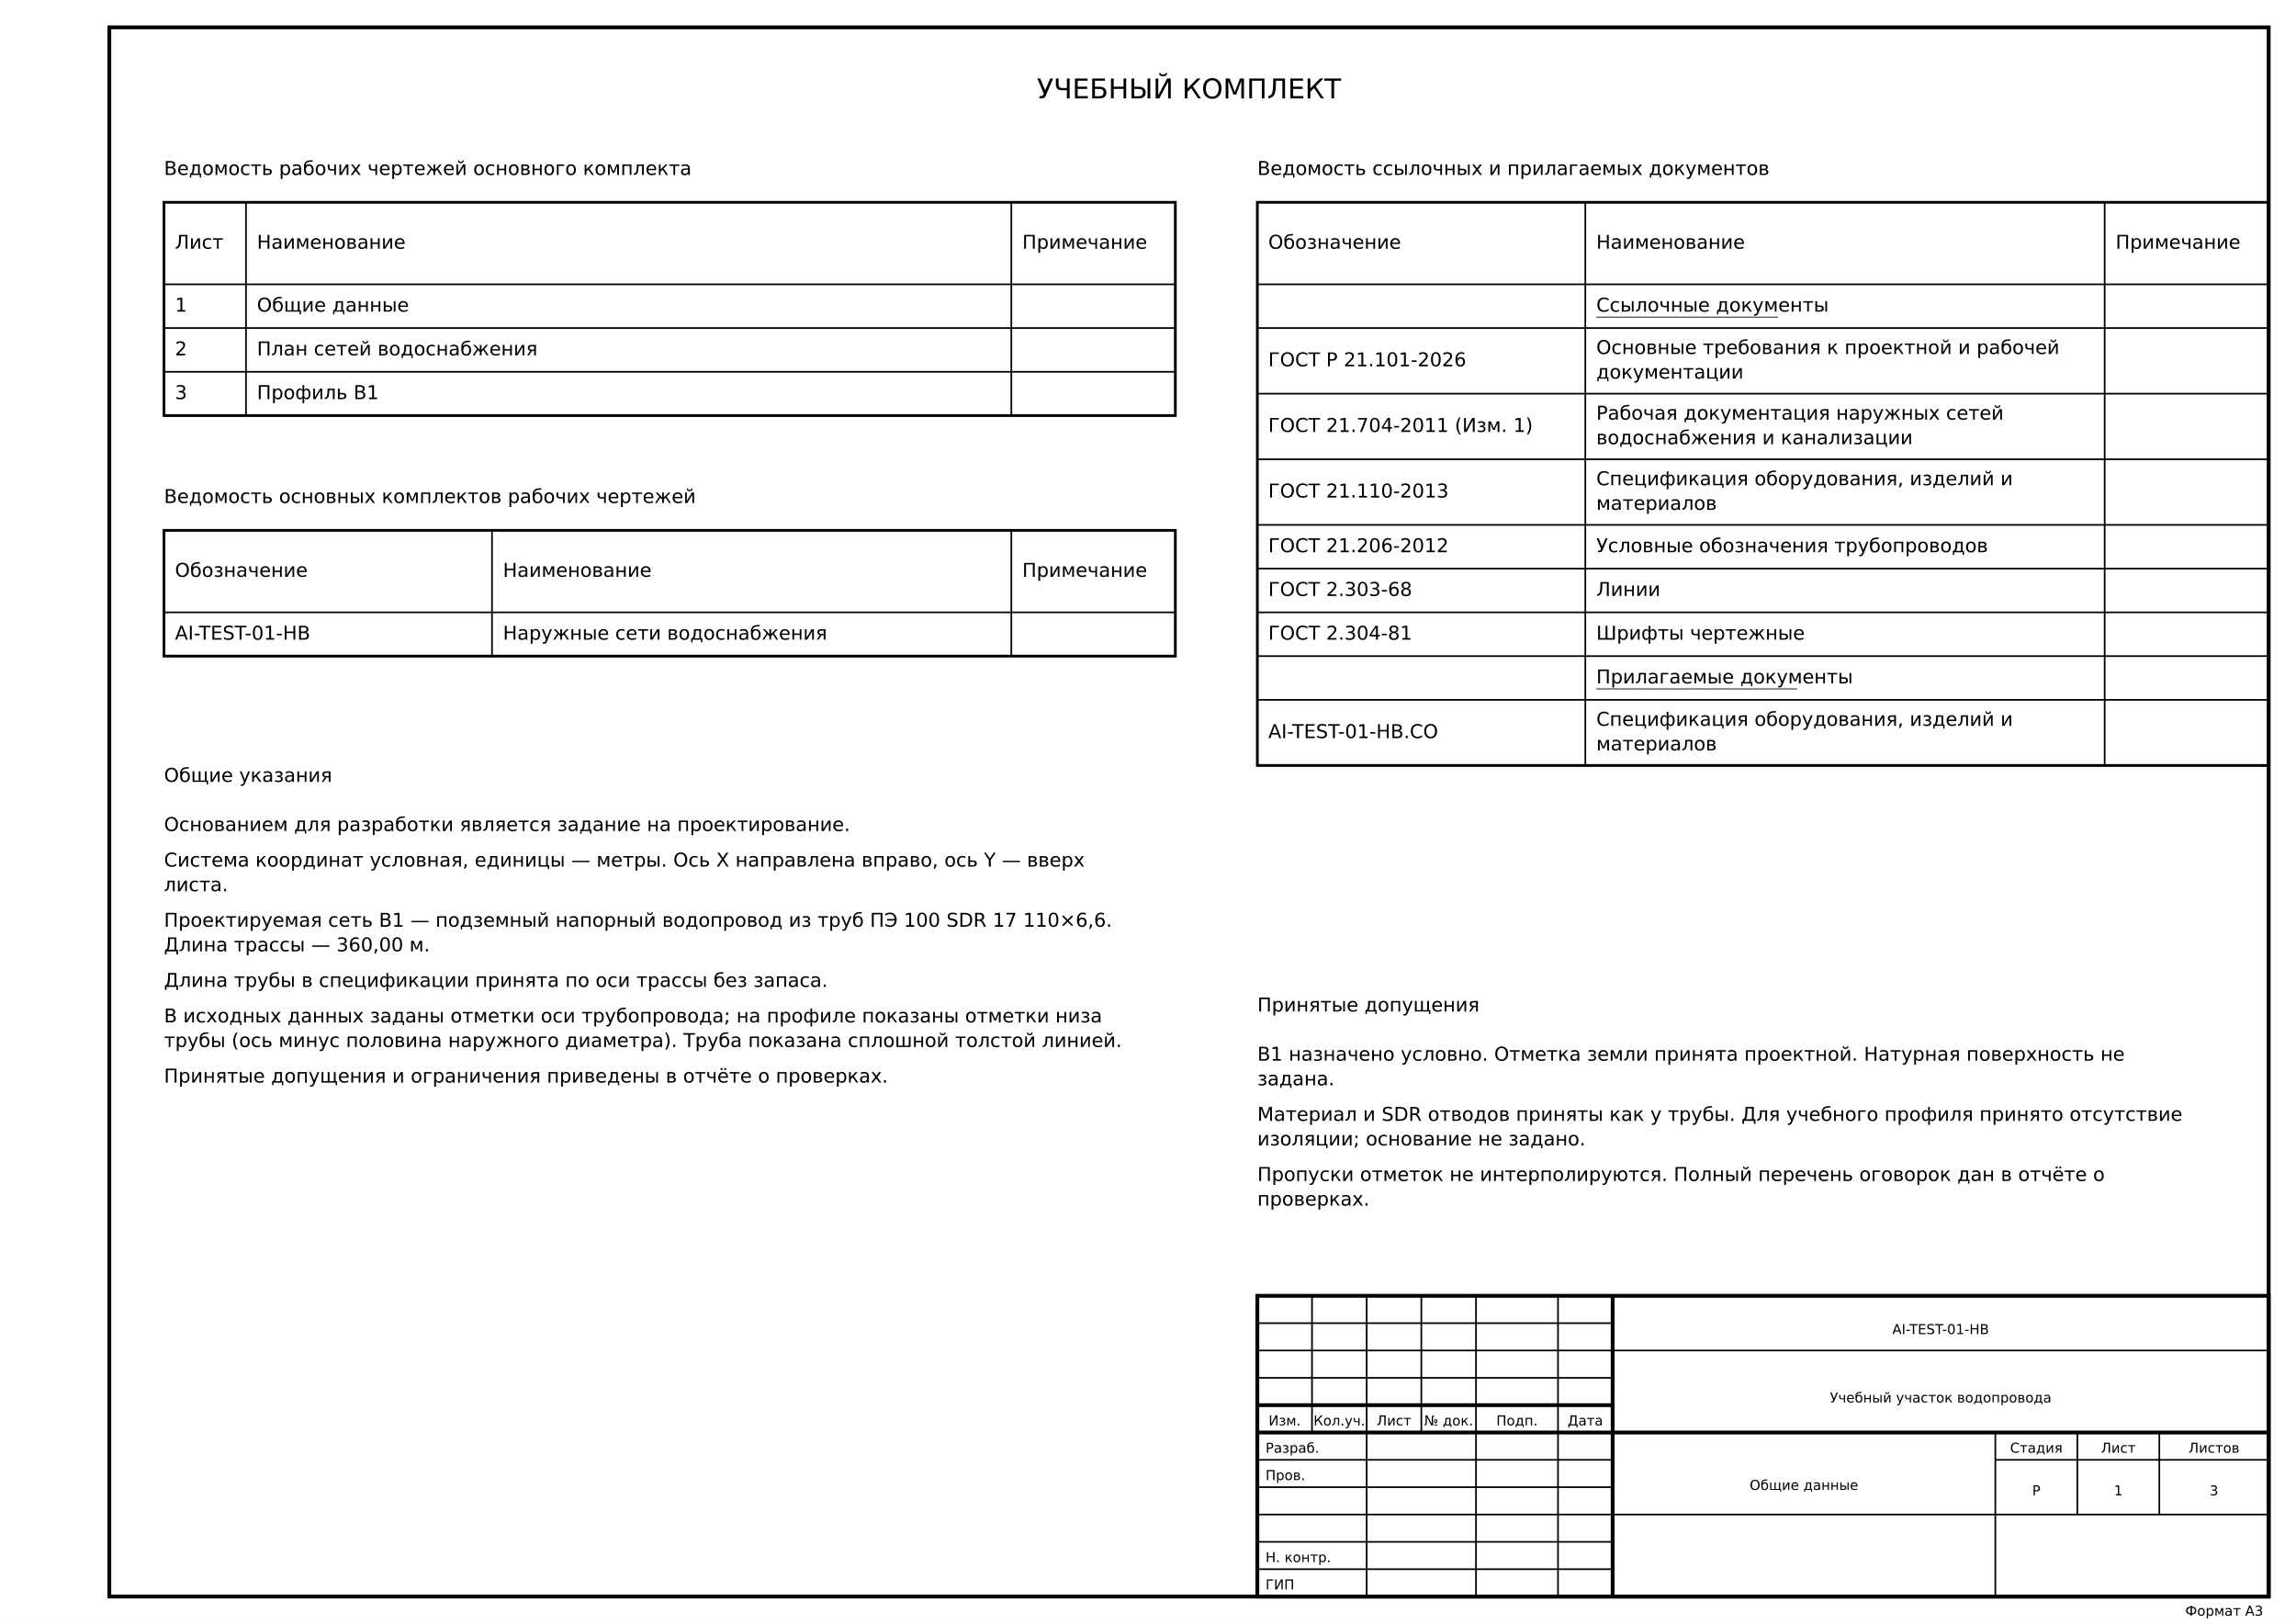
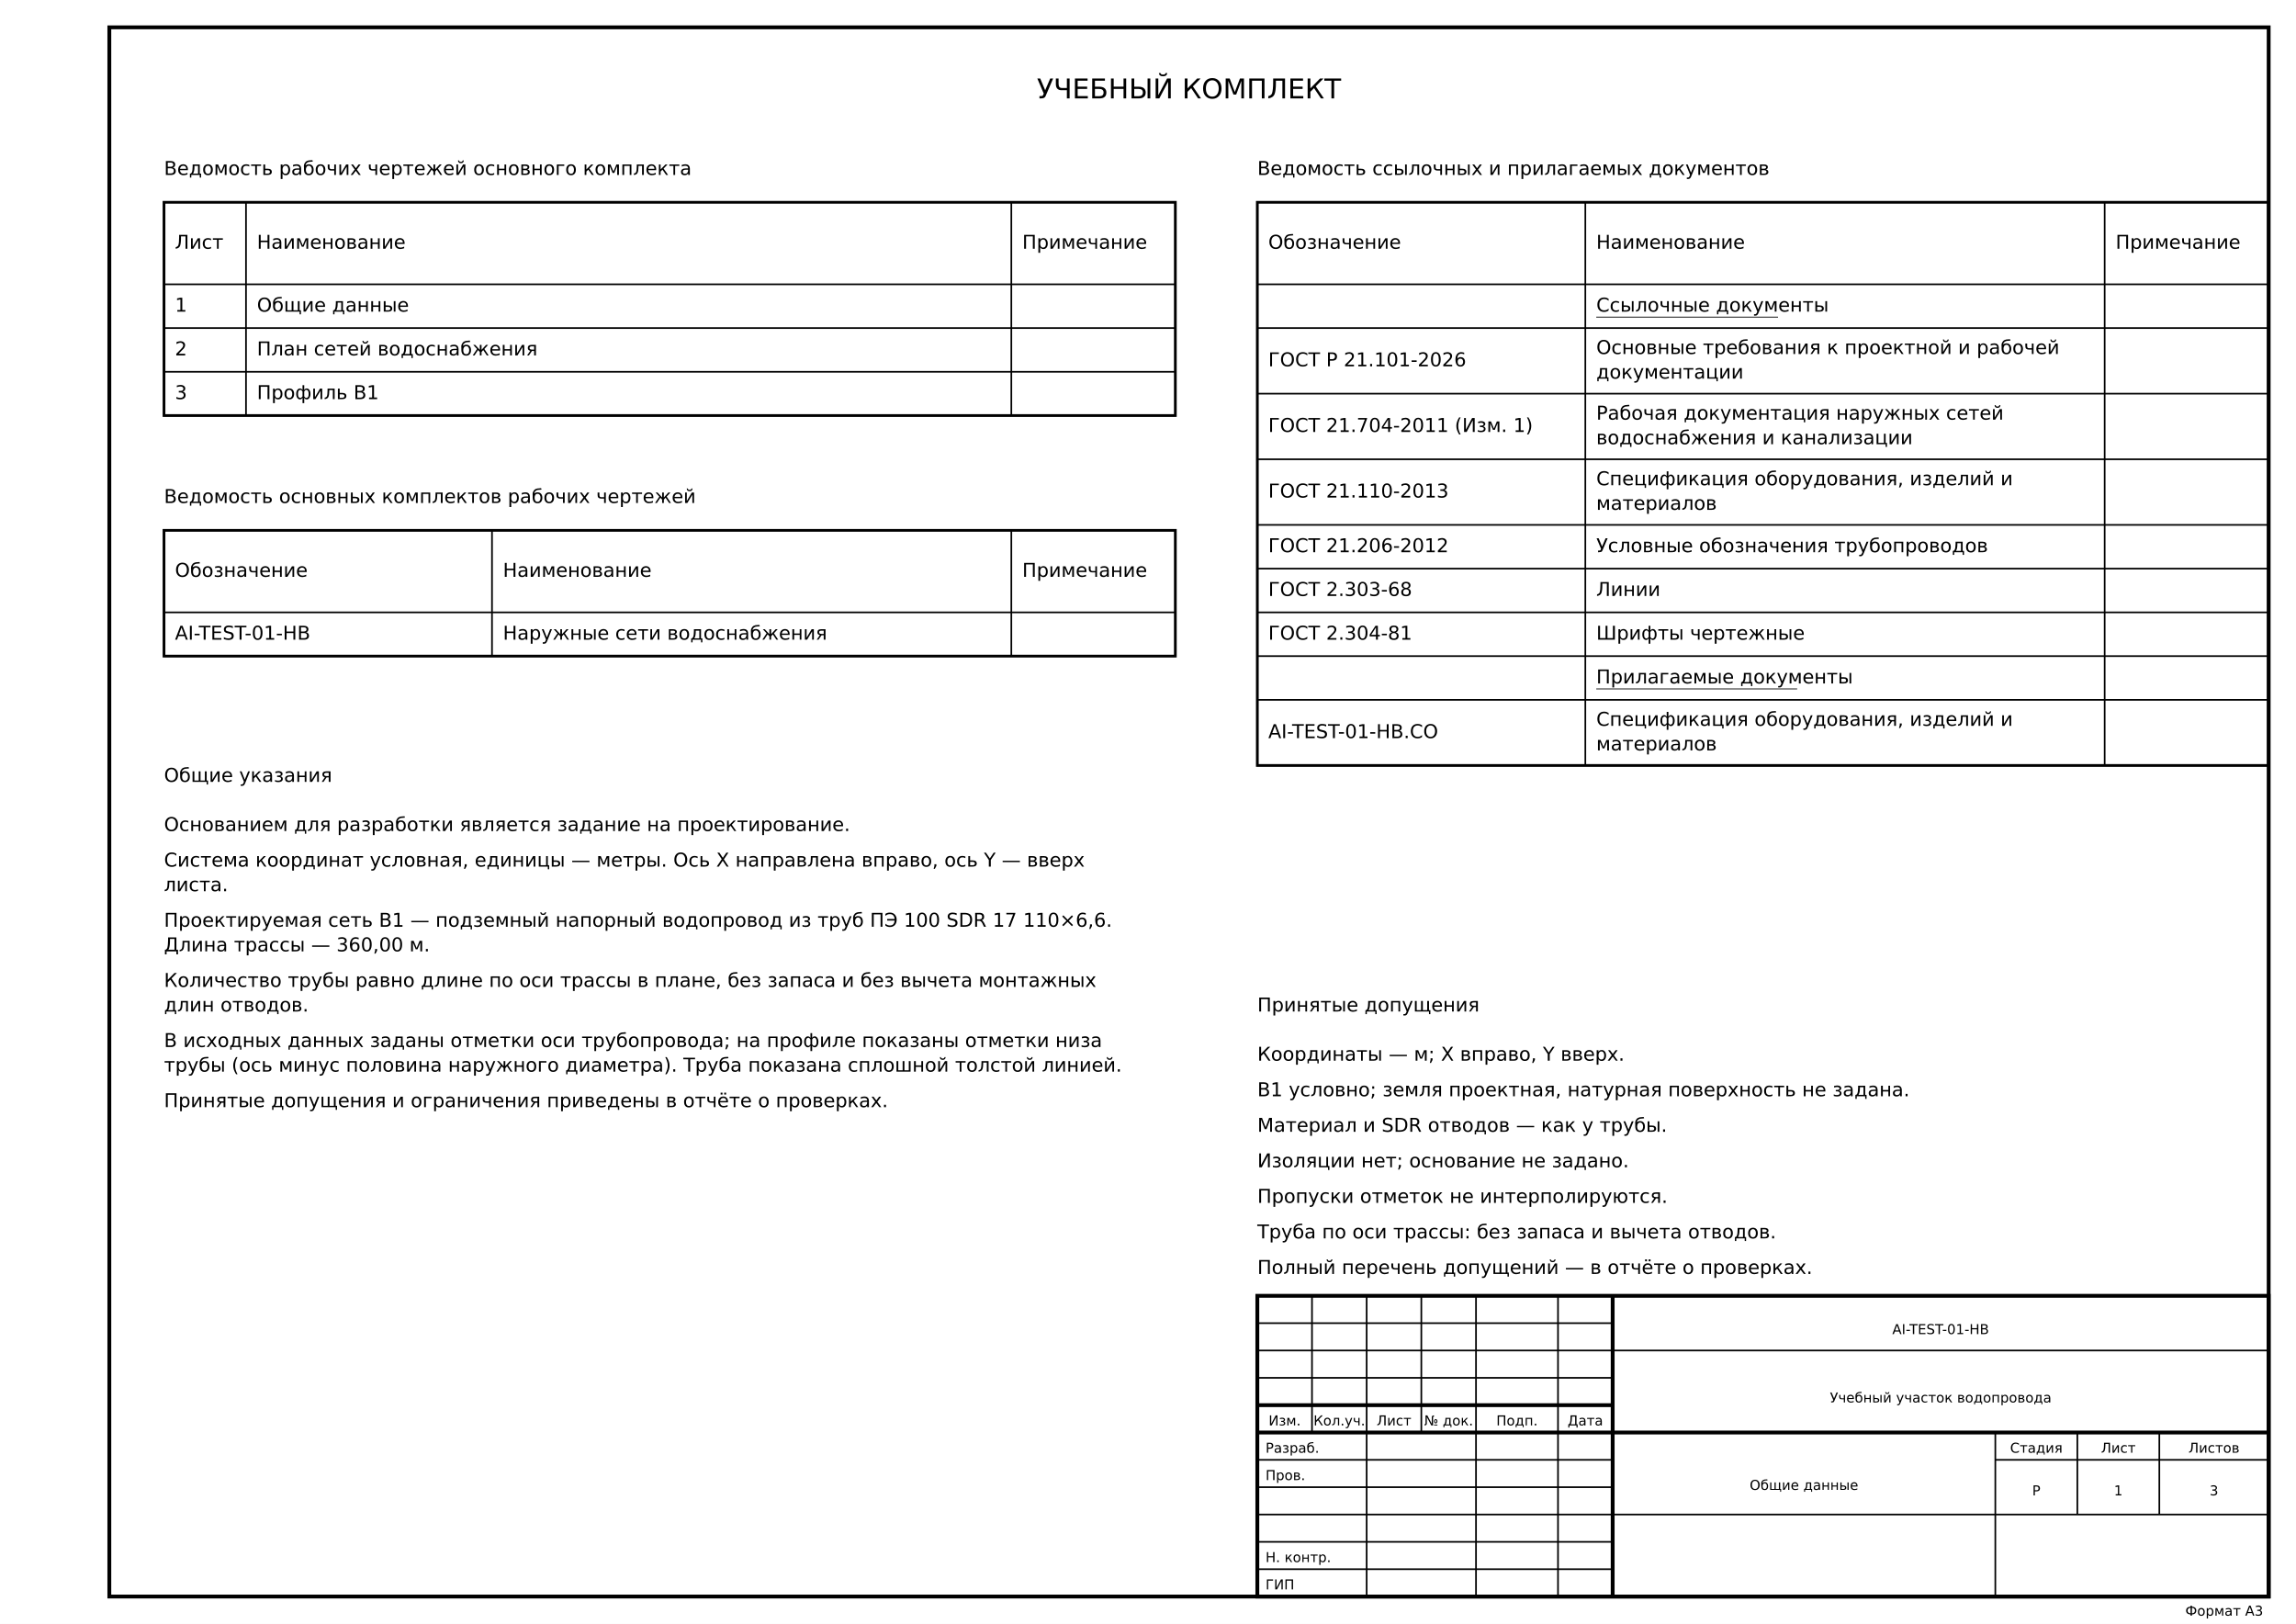
<svg xmlns="http://www.w3.org/2000/svg" width="420mm" height="297mm" viewBox="0 0 420 297">
  <rect width="420" height="297" fill="white" />
  <g fill="none" stroke="black" stroke-width="0.7">
    <rect id="frame" x="20" y="5" width="395" height="287" />
    <rect id="title-block" x="230" y="237" width="185" height="55" />
  </g>
  <g transform="translate(230 237)">
    <g fill="none" stroke="black" stroke-width="0.7">
      <path d="M 65,0 V 55" />
      <path d="M 0,25 H 185" />
      <path d="M 0,20 H 65" />
    </g>
    <g fill="none" stroke="black" stroke-width="0.3">
      <path d="M 0,5 H 65 M 0,10 H 65 M 0,15 H 65" />
      <path d="M 0,30 H 65 M 0,35 H 65 M 0,40 H 65 M 0,45 H 65 M 0,50 H 65" />
      <path d="M 10,0 V 25 M 20,0 V 25 M 30,0 V 25 M 40,0 V 25 M 55,0 V 25" />
      <path d="M 20,25 V 55 M 40,25 V 55 M 55,25 V 55" />
      <path d="M 65,10 H 185" />
      <path d="M 135,25 V 55 M 150,25 V 40 M 165,25 V 40" />
      <path d="M 135,30 H 185" />
      <path d="M 65,40 H 185" />
    </g>
    <g font-family="DejaVu Sans" fill="black">
      <g text-anchor="middle">
        <text x="125" y="7" font-size="2.5">AI-TEST-01-НВ</text>
        <text x="125" y="19.5" font-size="2.5">Учебный участок водопровода</text>
        <text x="100" y="35.5" font-size="2.5">
          <tspan x="100" y="35.5">Общие данные</tspan>
        </text>
        <text x="142.5" y="28.7" font-size="2.5">Стадия</text>
        <text x="142.5" y="36.5" font-size="2.5">Р</text>
        <text x="157.5" y="28.7" font-size="2.5">Лист</text>
        <text x="157.5" y="36.5" font-size="2.5">1</text>
        <text x="175" y="28.7" font-size="2.5">Листов</text>
        <text x="175" y="36.5" font-size="2.5">3</text>
      </g>
      <g text-anchor="middle" font-size="2.5">
        <text x="5" y="23.7">Изм.</text>
        <text x="15" y="23.7">Кол.уч.</text>
        <text x="25" y="23.7">Лист</text>
        <text x="35" y="23.7">№ док.</text>
        <text x="47.5" y="23.7">Подп.</text>
        <text x="60" y="23.7">Дата</text>
      </g>
      <g text-anchor="start" font-size="2.5">
        <text x="1.5" y="28.7">Разраб.</text>
        <text x="1.5" y="33.7">Пров.</text>
        <text x="1.5" y="48.7">Н. контр.</text>
        <text x="1.5" y="53.7">ГИП</text>
      </g>
    </g>
  </g>
  <text x="217.5" y="18" text-anchor="middle" font-family="DejaVu Sans" font-size="5">УЧЕБНЫЙ КОМПЛЕКТ</text>
  <text id="paper-format" x="414" y="295.5" text-anchor="end" font-family="DejaVu Sans" font-size="2.5">Формат A3</text>
  <g id="general-data" font-family="DejaVu Sans" fill="black">
    <g font-size="3.5">
      <text x="30" y="32">Ведомость рабочих чертежей основного комплекта</text>
      <text x="30" y="92">Ведомость основных комплектов рабочих чертежей</text>
      <text x="230" y="32">Ведомость ссылочных и прилагаемых документов</text>
      <text x="30" y="143">Общие указания</text>
      <text x="230" y="185">Принятые допущения</text>
    </g>
    <g id="drawing-register" transform="translate(30 37)">
      <g font-family="DejaVu Sans" fill="black">
        <rect width="185" height="39" fill="none" stroke="black" stroke-width="0.5" />
        <path d="M 0,15 H 185 M 0,23 H 185 M 0,31 H 185 M 0,39 H 185 M 15,0 V 39 M 155,0 V 39" fill="none" stroke="black" stroke-width="0.3" />
        <text font-size="3.5">
          <tspan x="2.0" y="8.5">Лист</tspan>
        </text>
        <text font-size="3.5">
          <tspan x="17.0" y="8.5">Наименование</tspan>
        </text>
        <text font-size="3.5">
          <tspan x="157.0" y="8.5">Примечание</tspan>
        </text>
        <text font-size="3.5">
          <tspan x="2.0" y="20.0">1</tspan>
        </text>
        <text font-size="3.5">
          <tspan x="17.0" y="20.0">Общие данные</tspan>
        </text>
        <text font-size="3.5">
          <tspan x="157.0" y="20.0" />
        </text>
        <text font-size="3.5">
          <tspan x="2.0" y="28.0">2</tspan>
        </text>
        <text font-size="3.5">
          <tspan x="17.0" y="28.0">План сетей водоснабжения</tspan>
        </text>
        <text font-size="3.5">
          <tspan x="157.0" y="28.0" />
        </text>
        <text font-size="3.5">
          <tspan x="2.0" y="36.0">3</tspan>
        </text>
        <text font-size="3.5">
          <tspan x="17.0" y="36.0">Профиль В1</tspan>
        </text>
        <text font-size="3.5">
          <tspan x="157.0" y="36.0" />
        </text>
      </g>
    </g>
    <g transform="translate(30 97)">
      <g font-family="DejaVu Sans" fill="black">
        <rect width="185" height="23" fill="none" stroke="black" stroke-width="0.5" />
        <path d="M 0,15 H 185 M 0,23 H 185 M 60,0 V 23 M 155,0 V 23" fill="none" stroke="black" stroke-width="0.3" />
        <text font-size="3.5">
          <tspan x="2.0" y="8.5">Обозначение</tspan>
        </text>
        <text font-size="3.5">
          <tspan x="62.0" y="8.5">Наименование</tspan>
        </text>
        <text font-size="3.5">
          <tspan x="157.0" y="8.5">Примечание</tspan>
        </text>
        <text font-size="3.5">
          <tspan x="2.0" y="20.0">AI-TEST-01-НВ</tspan>
        </text>
        <text font-size="3.5">
          <tspan x="62.0" y="20.0">Наружные сети водоснабжения</tspan>
        </text>
        <text font-size="3.5">
          <tspan x="157.0" y="20.0" />
        </text>
      </g>
    </g>
    <g id="reference-register" transform="translate(230 37)">
      <g font-family="DejaVu Sans" fill="black">
        <rect width="185" height="103.0" fill="none" stroke="black" stroke-width="0.5" />
        <path d="M 0,15 H 185 M 0,23 H 185 M 0,35.0 H 185 M 0,47.0 H 185 M 0,59.0 H 185 M 0,67.0 H 185 M 0,75.0 H 185 M 0,83.0 H 185 M 0,91.0 H 185 M 0,103.0 H 185 M 60,0 V 103.0 M 155,0 V 103.0" fill="none" stroke="black" stroke-width="0.3" />
        <text font-size="3.5">
          <tspan x="2.0" y="8.5">Обозначение</tspan>
        </text>
        <text font-size="3.5">
          <tspan x="62.0" y="8.5">Наименование</tspan>
        </text>
        <text font-size="3.5">
          <tspan x="157.0" y="8.5">Примечание</tspan>
        </text>
        <text font-size="3.5">
          <tspan x="2.0" y="20.0" />
        </text>
        <text font-size="3.5">
          <tspan x="62.0" y="20.0">Ссылочные документы</tspan>
        </text>
        <path d="M 62.0,21.0 h 33.25" stroke="black" stroke-width="0.15" />
        <text font-size="3.5">
          <tspan x="157.0" y="20.0" />
        </text>
        <text font-size="3.5">
          <tspan x="2.0" y="30.0">ГОСТ Р 21.101-2026</tspan>
        </text>
        <text font-size="3.5">
          <tspan x="62.0" y="27.75">Основные требования к проектной и рабочей</tspan>
          <tspan x="62.0" y="32.25">документации</tspan>
        </text>
        <text font-size="3.5">
          <tspan x="157.0" y="30.0" />
        </text>
        <text font-size="3.5">
          <tspan x="2.0" y="42.0">ГОСТ 21.704-2011 (Изм. 1)</tspan>
        </text>
        <text font-size="3.5">
          <tspan x="62.0" y="39.75">Рабочая документация наружных сетей</tspan>
          <tspan x="62.0" y="44.25">водоснабжения и канализации</tspan>
        </text>
        <text font-size="3.5">
          <tspan x="157.0" y="42.0" />
        </text>
        <text font-size="3.5">
          <tspan x="2.0" y="54.0">ГОСТ 21.110-2013</tspan>
        </text>
        <text font-size="3.5">
          <tspan x="62.0" y="51.75">Спецификация оборудования, изделий и</tspan>
          <tspan x="62.0" y="56.25">материалов</tspan>
        </text>
        <text font-size="3.5">
          <tspan x="157.0" y="54.0" />
        </text>
        <text font-size="3.5">
          <tspan x="2.0" y="64.0">ГОСТ 21.206-2012</tspan>
        </text>
        <text font-size="3.5">
          <tspan x="62.0" y="64.0">Условные обозначения трубопроводов</tspan>
        </text>
        <text font-size="3.5">
          <tspan x="157.0" y="64.0" />
        </text>
        <text font-size="3.5">
          <tspan x="2.0" y="72.0">ГОСТ 2.303-68</tspan>
        </text>
        <text font-size="3.5">
          <tspan x="62.0" y="72.0">Линии</tspan>
        </text>
        <text font-size="3.5">
          <tspan x="157.0" y="72.0" />
        </text>
        <text font-size="3.5">
          <tspan x="2.0" y="80.0">ГОСТ 2.304-81</tspan>
        </text>
        <text font-size="3.5">
          <tspan x="62.0" y="80.0">Шрифты чертежные</tspan>
        </text>
        <text font-size="3.5">
          <tspan x="157.0" y="80.0" />
        </text>
        <text font-size="3.5">
          <tspan x="2.0" y="88.0" />
        </text>
        <text font-size="3.5">
          <tspan x="62.0" y="88.0">Прилагаемые документы</tspan>
        </text>
        <path d="M 62.0,89.0 h 36.75" stroke="black" stroke-width="0.15" />
        <text font-size="3.5">
          <tspan x="157.0" y="88.0" />
        </text>
        <text font-size="3.5">
          <tspan x="2.0" y="98.0">AI-TEST-01-НВ.СО</tspan>
        </text>
        <text font-size="3.5">
          <tspan x="62.0" y="95.75">Спецификация оборудования, изделий и</tspan>
          <tspan x="62.0" y="100.25">материалов</tspan>
        </text>
        <text font-size="3.5">
          <tspan x="157.0" y="98.0" />
        </text>
      </g>
    </g>
    <g id="general-notes">
      <text font-size="3.5">
        <tspan x="30" y="152.0">Основанием для разработки является задание на проектирование.</tspan>
      </text>
      <text font-size="3.5">
        <tspan x="30" y="158.5">Система координат условная, единицы — метры. Ось X направлена вправо, ось Y — вверх</tspan>
        <tspan x="30" y="163.0">листа.</tspan>
      </text>
      <text font-size="3.5">
        <tspan x="30" y="169.5">Проектируемая сеть В1 — подземный напорный водопровод из труб ПЭ 100 SDR 17 110×6,6.</tspan>
        <tspan x="30" y="174.0">Длина трассы — 360,00 м.</tspan>
      </text>
      <text font-size="3.5">
-         <tspan x="30" y="180.5">Длина трубы в спецификации принята по оси трассы без запаса.</tspan>
-       </text>
-       <text font-size="3.5">
-         <tspan x="30" y="187.0">В исходных данных заданы отметки оси трубопровода; на профиле показаны отметки низа</tspan>
-         <tspan x="30" y="191.5">трубы (ось минус половина наружного диаметра). Труба показана сплошной толстой линией.</tspan>
-       </text>
-       <text font-size="3.5">
-         <tspan x="30" y="198.0">Принятые допущения и ограничения приведены в отчёте о проверках.</tspan>
+         <tspan x="30" y="180.5">Количество трубы равно длине по оси трассы в плане, без запаса и без вычета монтажных</tspan>
+         <tspan x="30" y="185.0">длин отводов.</tspan>
+       </text>
+       <text font-size="3.5">
+         <tspan x="30" y="191.5">В исходных данных заданы отметки оси трубопровода; на профиле показаны отметки низа</tspan>
+         <tspan x="30" y="196.0">трубы (ось минус половина наружного диаметра). Труба показана сплошной толстой линией.</tspan>
+       </text>
+       <text font-size="3.5">
+         <tspan x="30" y="202.5">Принятые допущения и ограничения приведены в отчёте о проверках.</tspan>
      </text>
    </g>
    <g id="general-assumptions">
-       <text font-size="3.5">
-         <tspan x="230" y="194.0">В1 назначено условно. Отметка земли принята проектной. Натурная поверхность не</tspan>
-         <tspan x="230" y="198.5">задана.</tspan>
-       </text>
-       <text font-size="3.5">
-         <tspan x="230" y="205.0">Материал и SDR отводов приняты как у трубы. Для учебного профиля принято отсутствие</tspan>
-         <tspan x="230" y="209.5">изоляции; основание не задано.</tspan>
-       </text>
-       <text font-size="3.5">
-         <tspan x="230" y="216.0">Пропуски отметок не интерполируются. Полный перечень оговорок дан в отчёте о</tspan>
-         <tspan x="230" y="220.5">проверках.</tspan>
+       <g data-assumption-id="coordinate_system">
+         <text font-size="3.5">
+           <tspan x="230" y="194.0">Координаты — м; X вправо, Y вверх.</tspan>
+         </text>
+       </g>
+       <g data-assumption-id="network_ground">
+         <text font-size="3.5">
+           <tspan x="230" y="200.5">В1 условно; земля проектная, натурная поверхность не задана.</tspan>
+         </text>
+       </g>
+       <g data-assumption-id="bend_material">
+         <text font-size="3.5">
+           <tspan x="230" y="207.0">Материал и SDR отводов — как у трубы.</tspan>
+         </text>
+       </g>
+       <g data-assumption-id="profile_insulation">
+         <text font-size="3.5">
+           <tspan x="230" y="213.5">Изоляции нет; основание не задано.</tspan>
+         </text>
+       </g>
+       <g data-assumption-id="missing_levels">
+         <text font-size="3.5">
+           <tspan x="230" y="220.0">Пропуски отметок не интерполируются.</tspan>
+         </text>
+       </g>
+       <g data-assumption-id="pipe_quantity">
+         <text font-size="3.5">
+           <tspan x="230" y="226.5">Труба по оси трассы: без запаса и вычета отводов.</tspan>
+         </text>
+       </g>
+       <text font-size="3.5">
+         <tspan x="230" y="233.0">Полный перечень допущений — в отчёте о проверках.</tspan>
      </text>
    </g>
  </g>
</svg>
